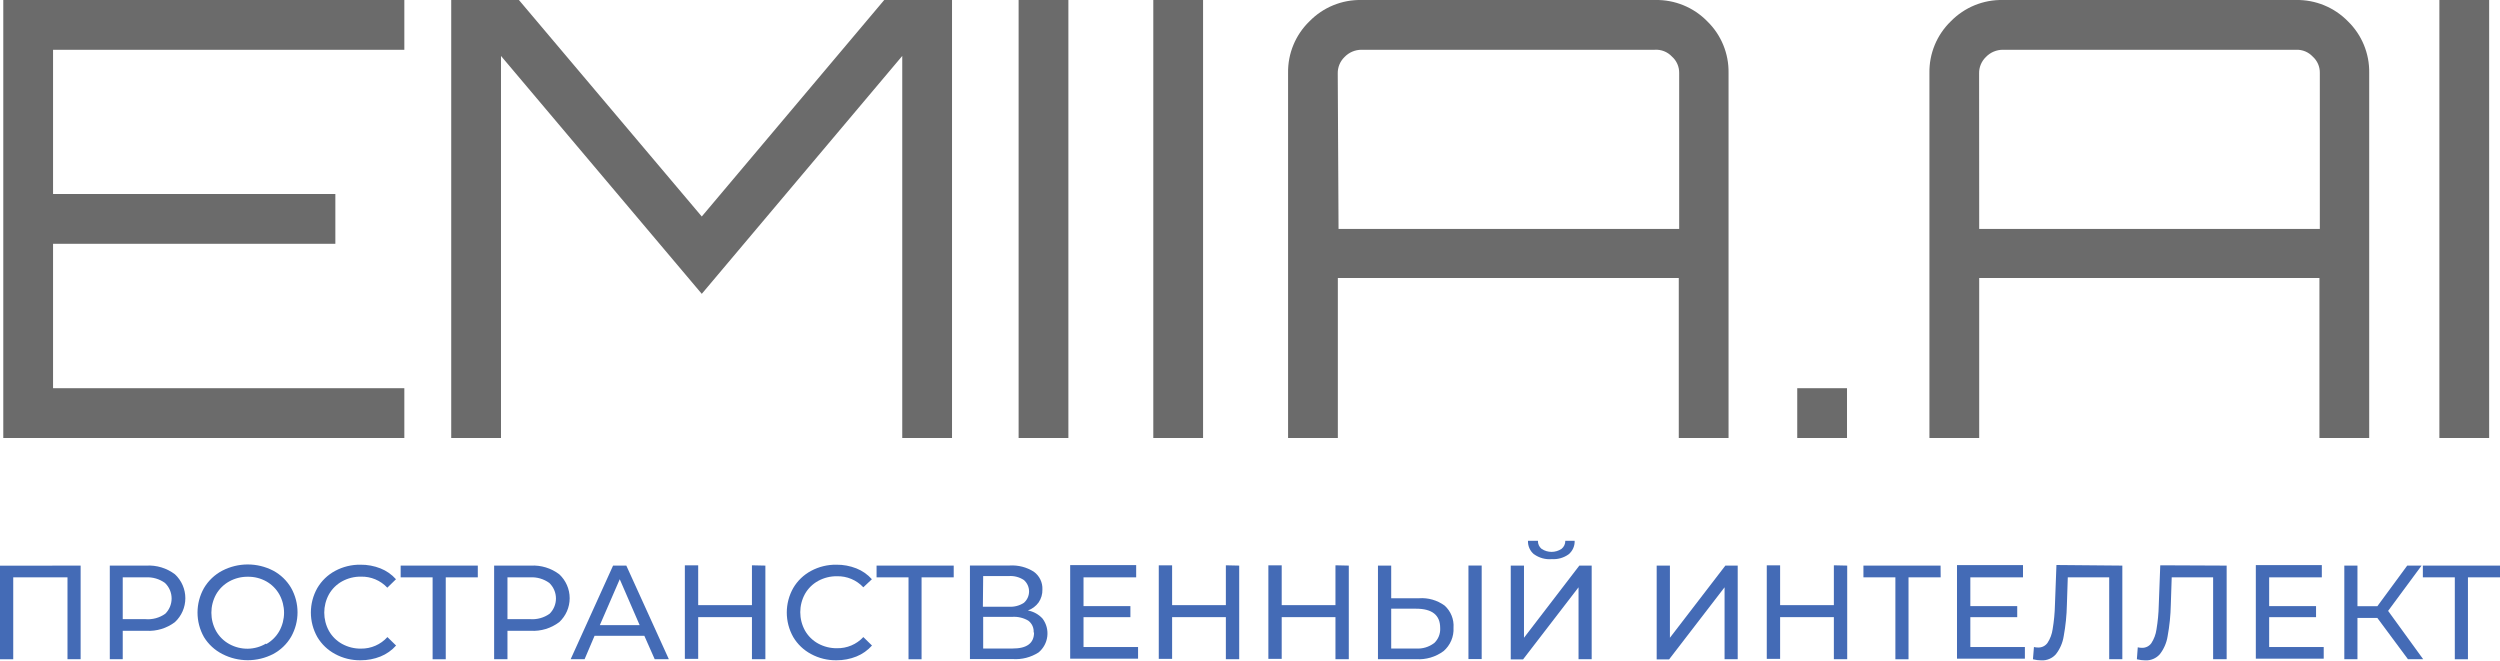
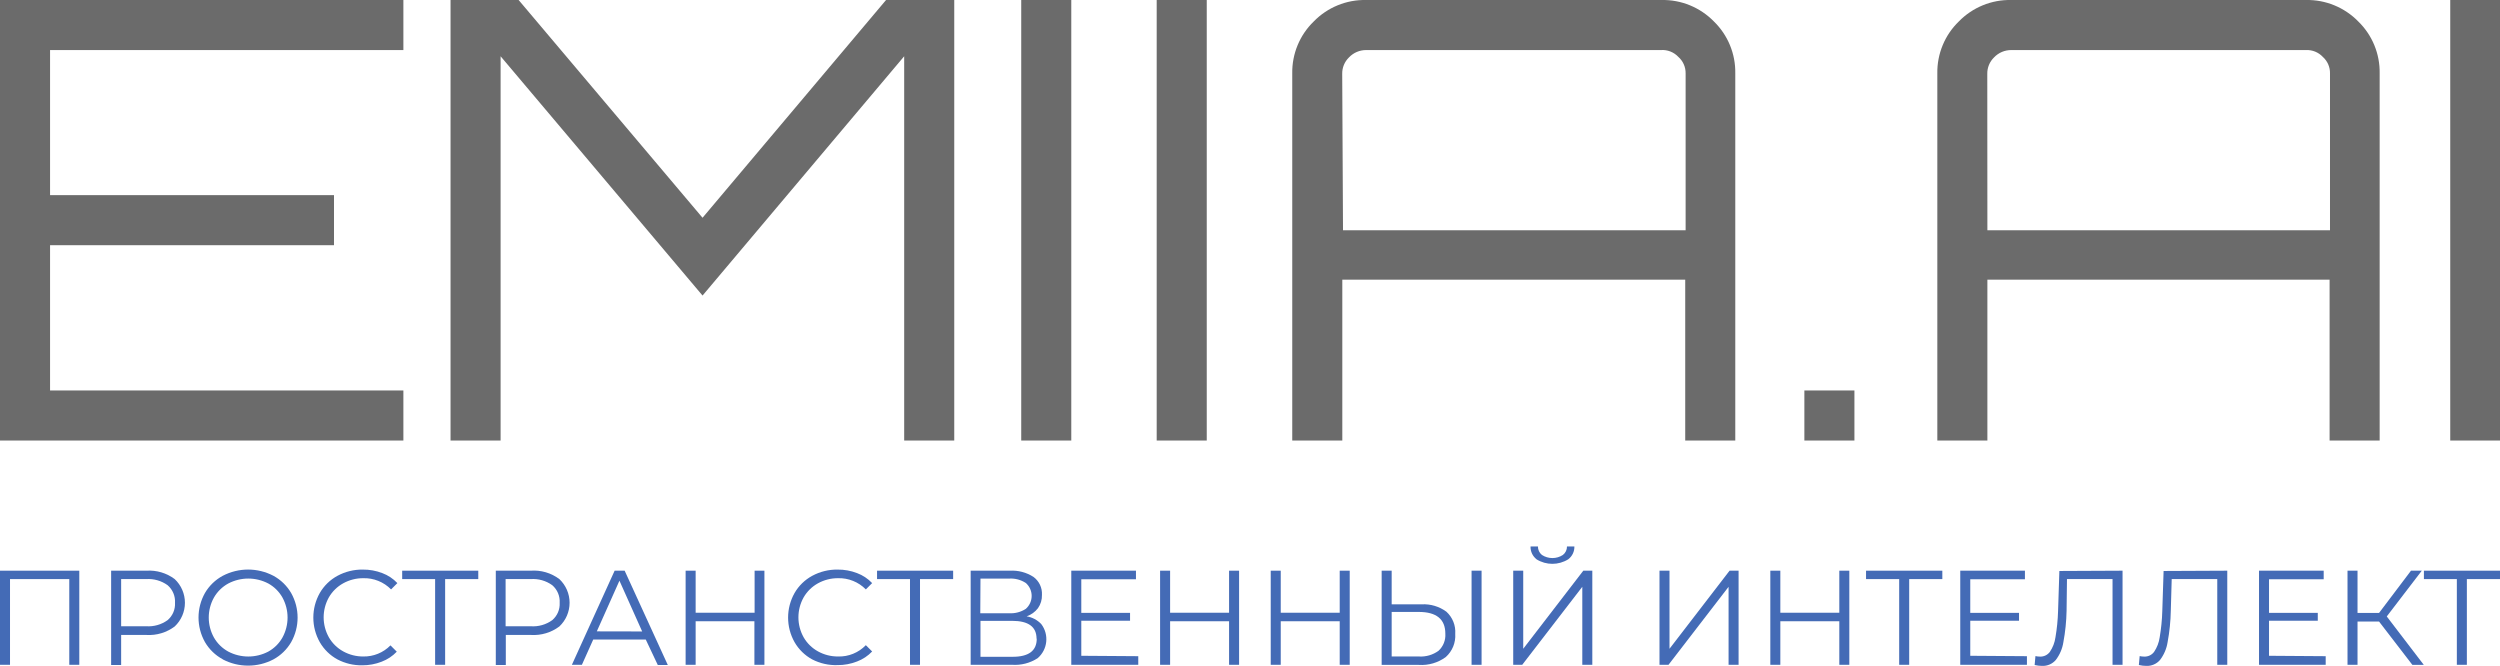
- <svg xmlns="http://www.w3.org/2000/svg" id="рус" width="251.15" height="66.32" viewBox="0 0 251.15 66.32">
-   <path d="M40.29,0V5H5V19.49H33.36v5H5V39H40.29v5H0V0ZM70.17,21.75,88.5,0h6.81V44h-5V5.62L70.17,29.52,50,5.62V44H45V0h6.8ZM102,44V0h5V44Zm13.53,0V0h5V44Zm21-44h29.43a7.11,7.11,0,0,1,5.22,2.14,7.06,7.06,0,0,1,2.14,5.19V44h-5V27.93H134.07V44h-5V7.33a7.06,7.06,0,0,1,2.15-5.19A7.1,7.1,0,0,1,136.46,0Zm-2.39,23h34.22V7.33a2.15,2.15,0,0,0-.73-1.65A2.17,2.17,0,0,0,165.89,5H136.46a2.35,2.35,0,0,0-1.72.73,2.23,2.23,0,0,0-.68,1.65Zm51.08,16v5h-5V39ZM200.89,0h29.43a7.11,7.11,0,0,1,5.22,2.14,7.06,7.06,0,0,1,2.14,5.19V44h-5V27.93H198.5V44h-5V7.33a7.06,7.06,0,0,1,2.15-5.19A7.11,7.11,0,0,1,200.89,0ZM198.5,23h34.22V7.33A2.15,2.15,0,0,0,232,5.68,2.16,2.16,0,0,0,230.33,5H200.89a2.35,2.35,0,0,0-1.72.73,2.23,2.23,0,0,0-.68,1.65Zm46.23,21V0h5V44Z" transform="translate(0.33 0)" style="fill: #6b6b6b" />
+ <svg xmlns="http://www.w3.org/2000/svg" id="рус" width="249.7" height="66.49" viewBox="0 0 249.7 66.49">
+   <path d="M40.29,0V5H5V19.49H33.36v5H5V39H40.29v5H0V0ZM70.17,21.75,88.5,0h6.81V44h-5V5.62L70.17,29.52,50,5.62V44H45V0h6.8ZM102,44V0h5V44Zm13.53,0V0h5V44Zm21-44h29.43a7.11,7.11,0,0,1,5.22,2.14,7.06,7.06,0,0,1,2.14,5.19V44h-5V27.93H134.07V44h-5V7.33a7.06,7.06,0,0,1,2.15-5.19A7.1,7.1,0,0,1,136.46,0Zm-2.39,23h34.22V7.33a2.15,2.15,0,0,0-.73-1.65A2.17,2.17,0,0,0,165.89,5H136.46a2.35,2.35,0,0,0-1.72.73,2.23,2.23,0,0,0-.68,1.65Zm51.08,16v5h-5V39ZM200.89,0h29.43a7.11,7.11,0,0,1,5.22,2.14,7.06,7.06,0,0,1,2.14,5.19V44h-5V27.93H198.5V44h-5V7.33a7.06,7.06,0,0,1,2.15-5.19A7.11,7.11,0,0,1,200.89,0ZM198.5,23h34.22V7.33A2.15,2.15,0,0,0,232,5.68,2.16,2.16,0,0,0,230.33,5H200.89a2.35,2.35,0,0,0-1.72.73,2.23,2.23,0,0,0-.68,1.65Zm46.23,21V0h5V44Z" transform="translate(0 0)" style="fill: #6b6b6b" />
  <g>
-     <path d="M7.77,56.82v9.4H6.45V58H1v8.23H-.33v-9.4Z" transform="translate(0.33 0)" style="fill: #446bb6" />
-     <path d="M17.24,57.69a3.28,3.28,0,0,1,0,4.81,4.35,4.35,0,0,1-2.87.87H12v2.85H10.7v-9.4h3.67A4.35,4.35,0,0,1,17.24,57.69Zm-1,4a2.16,2.16,0,0,0,0-3.13A3,3,0,0,0,14.32,58H12V62.2h2.28A3,3,0,0,0,16.27,61.66Z" transform="translate(0.33 0)" style="fill: #446bb6" />
-     <path d="M22,65.7A4.62,4.62,0,0,1,20.16,64a5,5,0,0,1,0-4.92A4.63,4.63,0,0,1,22,57.33a5.56,5.56,0,0,1,5.12,0,4.59,4.59,0,0,1,1.79,1.72,5,5,0,0,1,0,4.93,4.58,4.58,0,0,1-1.79,1.72,5.56,5.56,0,0,1-5.12,0Zm4.43-1a3.45,3.45,0,0,0,1.3-1.3,3.81,3.81,0,0,0,0-3.69,3.45,3.45,0,0,0-1.3-1.3,3.69,3.69,0,0,0-1.86-.47,3.76,3.76,0,0,0-1.87.47,3.42,3.42,0,0,0-1.32,1.3,3.82,3.82,0,0,0,0,3.69,3.42,3.42,0,0,0,1.32,1.3,3.76,3.76,0,0,0,1.87.47A3.69,3.69,0,0,0,26.38,64.66Z" transform="translate(0.33 0)" style="fill: #446bb6" />
-     <path d="M33.33,65.7A4.59,4.59,0,0,1,31.55,64a5,5,0,0,1,0-4.93,4.59,4.59,0,0,1,1.79-1.72,5.23,5.23,0,0,1,2.55-.62,5.33,5.33,0,0,1,2,.37,4.12,4.12,0,0,1,1.56,1.09l-.87.85a3.5,3.5,0,0,0-2.65-1.11,3.83,3.83,0,0,0-1.89.47,3.41,3.41,0,0,0-1.32,1.3,3.82,3.82,0,0,0,0,3.69,3.41,3.41,0,0,0,1.32,1.3,3.83,3.83,0,0,0,1.89.47A3.51,3.51,0,0,0,38.59,64l.87.85a4.19,4.19,0,0,1-1.56,1.1,5.29,5.29,0,0,1-2,.38A5.19,5.19,0,0,1,33.33,65.7Z" transform="translate(0.33 0)" style="fill: #446bb6" />
-     <path d="M47.67,58H44.45v8.23H43.13V58H39.92V56.82h7.75Z" transform="translate(0.33 0)" style="fill: #446bb6" />
-     <path d="M55.85,57.69a3.28,3.28,0,0,1,0,4.81,4.35,4.35,0,0,1-2.87.87H50.65v2.85H49.31v-9.4H53A4.35,4.35,0,0,1,55.85,57.69Zm-1,4a2.16,2.16,0,0,0,0-3.13A3,3,0,0,0,52.93,58H50.65V62.2h2.28A3,3,0,0,0,54.88,61.66Z" transform="translate(0.33 0)" style="fill: #446bb6" />
-     <path d="M64.4,63.87h-5l-1,2.35H57l4.26-9.4h1.33l4.27,9.4H65.44Zm-.47-1.07-2-4.61-2,4.61Z" transform="translate(0.33 0)" style="fill: #446bb6" />
-     <path d="M76.56,56.82v9.4H75.21V62h-5.4v4.19H68.47v-9.4h1.34v4h5.4v-4Z" transform="translate(0.33 0)" style="fill: #446bb6" />
-     <path d="M81.14,65.7A4.59,4.59,0,0,1,79.36,64a5,5,0,0,1,0-4.93,4.59,4.59,0,0,1,1.79-1.72,5.23,5.23,0,0,1,2.55-.62,5.33,5.33,0,0,1,2,.37,4.12,4.12,0,0,1,1.56,1.09L86.4,59a3.5,3.5,0,0,0-2.65-1.11,3.83,3.83,0,0,0-1.89.47,3.41,3.41,0,0,0-1.32,1.3,3.82,3.82,0,0,0,0,3.69,3.41,3.41,0,0,0,1.32,1.3,3.83,3.83,0,0,0,1.89.47A3.51,3.51,0,0,0,86.4,64l.87.85a4.19,4.19,0,0,1-1.56,1.1,5.29,5.29,0,0,1-2,.38A5.19,5.19,0,0,1,81.14,65.7Z" transform="translate(0.33 0)" style="fill: #446bb6" />
-     <path d="M95.48,58H92.25v8.23H90.94V58H87.73V56.82h7.75Z" transform="translate(0.33 0)" style="fill: #446bb6" />
-     <path d="M104.41,62.15a2.49,2.49,0,0,1-.4,3.39,4.27,4.27,0,0,1-2.6.67h-4.3v-9.4h4a4.06,4.06,0,0,1,2.41.62,2.08,2.08,0,0,1,.87,1.79,2.18,2.18,0,0,1-.38,1.3,2.29,2.29,0,0,1-1.08.81A2.61,2.61,0,0,1,104.41,62.15Zm-6-1.2h2.62a2.46,2.46,0,0,0,1.5-.39,1.52,1.52,0,0,0,0-2.29,2.43,2.43,0,0,0-1.49-.4H98.44Zm5.1,2.59a1.35,1.35,0,0,0-.54-1.19,2.82,2.82,0,0,0-1.62-.38H98.44v3.18h2.94Q103.55,65.16,103.55,63.54Z" transform="translate(0.33 0)" style="fill: #446bb6" />
-     <path d="M114,65v1.17h-6.82v-9.4h6.63V58h-5.29v2.89h4.71V62h-4.71v3Z" transform="translate(0.33 0)" style="fill: #446bb6" />
-     <path d="M124.16,56.82v9.4h-1.34V62h-5.4v4.19h-1.34v-9.4h1.34v4h5.4v-4Z" transform="translate(0.33 0)" style="fill: #446bb6" />
-     <path d="M135.17,56.82v9.4h-1.34V62h-5.4v4.19h-1.34v-9.4h1.34v4h5.4v-4Z" transform="translate(0.33 0)" style="fill: #446bb6" />
-     <path d="M144.8,60.84a2.73,2.73,0,0,1,.89,2.22,2.89,2.89,0,0,1-1,2.35,4.16,4.16,0,0,1-2.75.81H138.1v-9.4h1.33v3.28h2.79A3.89,3.89,0,0,1,144.8,60.84Zm-1.07,3.78a1.91,1.91,0,0,0,.62-1.54q0-1.93-2.42-1.93h-2.5v4h2.5A2.69,2.69,0,0,0,143.72,64.62Zm3.46-7.81h1.33v9.4h-1.33Z" transform="translate(0.33 0)" style="fill: #446bb6" />
-     <path d="M151.44,56.82h1.33v7.25l5.56-7.25h1.24v9.4h-1.32V59l-5.57,7.24h-1.24Zm2.34-1.13a1.68,1.68,0,0,1-.61-1.36h1a1,1,0,0,0,.37.81,1.81,1.81,0,0,0,2,0,1,1,0,0,0,.38-.81h.94a1.68,1.68,0,0,1-.61,1.36,2.62,2.62,0,0,1-1.69.48A2.66,2.66,0,0,1,153.78,55.68Z" transform="translate(0.33 0)" style="fill: #446bb6" />
-     <path d="M166.1,56.82h1.33v7.25L173,56.82h1.24v9.4h-1.32V59l-5.57,7.24H166.1Z" transform="translate(0.33 0)" style="fill: #446bb6" />
-     <path d="M185.24,56.82v9.4H183.9V62h-5.4v4.19h-1.34v-9.4h1.34v4h5.4v-4Z" transform="translate(0.33 0)" style="fill: #446bb6" />
-     <path d="M194.63,58H191.4v8.23h-1.32V58h-3.21V56.82h7.75Z" transform="translate(0.33 0)" style="fill: #446bb6" />
-     <path d="M203.09,65v1.17h-6.82v-9.4h6.63V58h-5.29v2.89h4.71V62h-4.71v3Z" transform="translate(0.33 0)" style="fill: #446bb6" />
-     <path d="M212.88,56.82v9.4h-1.32V58H207.4l-.09,2.75a19.67,19.67,0,0,1-.32,3.16,3.93,3.93,0,0,1-.79,1.82,1.83,1.83,0,0,1-1.45.61,3.49,3.49,0,0,1-.85-.11L204,65a1.75,1.75,0,0,0,.43.05,1.11,1.11,0,0,0,.93-.46,3.37,3.37,0,0,0,.52-1.39,17,17,0,0,0,.23-2.44l.15-4Z" transform="translate(0.33 0)" style="fill: #446bb6" />
-     <path d="M223.36,56.82v9.4H222V58h-4.16l-.09,2.75a19.67,19.67,0,0,1-.32,3.16,3.93,3.93,0,0,1-.79,1.82,1.83,1.83,0,0,1-1.45.61,3.49,3.49,0,0,1-.85-.11l.09-1.2a1.75,1.75,0,0,0,.43.05,1.11,1.11,0,0,0,.93-.46,3.37,3.37,0,0,0,.52-1.39,17,17,0,0,0,.23-2.44l.15-4Z" transform="translate(0.33 0)" style="fill: #446bb6" />
-     <path d="M233.11,65v1.17h-6.82v-9.4h6.63V58h-5.29v2.89h4.71V62h-4.71v3Z" transform="translate(0.33 0)" style="fill: #446bb6" />
-     <path d="M238.5,62.08h-2v4.14h-1.32v-9.4h1.32V60.9h2l3-4.08h1.44l-3.36,4.55,3.52,4.85h-1.53Z" transform="translate(0.33 0)" style="fill: #446bb6" />
-     <path d="M250.83,58H247.6v8.23h-1.32V58h-3.21V56.82h7.75Z" transform="translate(0.33 0)" style="fill: #446bb6" />
+     <path d="M7.92,57V66.4h-1V57.84H1V66.4H0V57Z" transform="translate(0 0)" style="fill: #446bb6" />
+     <path d="M17.45,57.84a3.25,3.25,0,0,1,0,4.73,4.28,4.28,0,0,1-2.83.85H12.1v3h-1V57h3.52A4.25,4.25,0,0,1,17.45,57.84Zm-.71,4.1a2.12,2.12,0,0,0,.74-1.73,2.15,2.15,0,0,0-.74-1.76,3.28,3.28,0,0,0-2.14-.61H12.1v4.71h2.5A3.27,3.27,0,0,0,16.74,61.94Z" transform="translate(0 0)" style="fill: #446bb6" />
+     <path d="M22.25,65.85a4.57,4.57,0,0,1-1.78-1.72,5,5,0,0,1,0-4.9,4.57,4.57,0,0,1,1.78-1.72,5.45,5.45,0,0,1,5.06,0,4.58,4.58,0,0,1,1.77,1.72,5,5,0,0,1,0,4.91,4.58,4.58,0,0,1-1.77,1.72,5.45,5.45,0,0,1-5.06,0Zm4.55-.77a3.65,3.65,0,0,0,1.41-1.4,4.16,4.16,0,0,0,0-4,3.64,3.64,0,0,0-1.41-1.4,4.3,4.3,0,0,0-4,0,3.68,3.68,0,0,0-1.43,1.4,4.11,4.11,0,0,0,0,4,3.68,3.68,0,0,0,1.43,1.4,4.3,4.3,0,0,0,4,0Z" transform="translate(0 0)" style="fill: #446bb6" />
+     <path d="M33.7,65.86a4.53,4.53,0,0,1-1.76-1.72,5,5,0,0,1,0-4.91,4.52,4.52,0,0,1,1.77-1.72,5.18,5.18,0,0,1,2.53-.62,5.25,5.25,0,0,1,1.94.35,4,4,0,0,1,1.51,1l-.63.63a3.75,3.75,0,0,0-2.78-1.12,4.1,4.1,0,0,0-2,.51,3.74,3.74,0,0,0-1.43,1.4,4.08,4.08,0,0,0,0,4,3.73,3.73,0,0,0,1.43,1.4,4.09,4.09,0,0,0,2,.51A3.7,3.7,0,0,0,39,64.46l.63.63a4.07,4.07,0,0,1-1.51,1,5.21,5.21,0,0,1-1.94.36A5.13,5.13,0,0,1,33.7,65.86Z" transform="translate(0 0)" style="fill: #446bb6" />
+     <path d="M47.77,57.84H44.46V66.4h-1V57.84H40.17V57h7.6Z" transform="translate(0 0)" style="fill: #446bb6" />
+     <path d="M55.87,57.84a3.25,3.25,0,0,1,0,4.73,4.28,4.28,0,0,1-2.83.85H50.52v3h-1V57H53A4.25,4.25,0,0,1,55.87,57.84Zm-.71,4.1a2.12,2.12,0,0,0,.74-1.73,2.15,2.15,0,0,0-.74-1.76A3.28,3.28,0,0,0,53,57.84h-2.5v4.71H53A3.27,3.27,0,0,0,55.16,61.94Z" transform="translate(0 0)" style="fill: #446bb6" />
+     <path d="M64.5,63.88H59.25L58.12,66.4h-1L61.39,57h1l4.31,9.42h-1Zm-.36-.81L61.87,58l-2.26,5.06Z" transform="translate(0 0)" style="fill: #446bb6" />
+     <path d="M76.35,57V66.4h-1V62.05H69.48V66.4h-1V57h1v4.2h5.89V57Z" transform="translate(0 0)" style="fill: #446bb6" />
+     <path d="M81.12,65.86a4.53,4.53,0,0,1-1.76-1.72,5,5,0,0,1,0-4.91,4.52,4.52,0,0,1,1.77-1.72,5.18,5.18,0,0,1,2.53-.62,5.25,5.25,0,0,1,1.94.35,4,4,0,0,1,1.51,1l-.63.63a3.75,3.75,0,0,0-2.78-1.12,4.1,4.1,0,0,0-2,.51,3.74,3.74,0,0,0-1.43,1.4,4.08,4.08,0,0,0,0,4,3.73,3.73,0,0,0,1.43,1.4,4.09,4.09,0,0,0,2,.51,3.7,3.7,0,0,0,2.78-1.13l.63.63a4.07,4.07,0,0,1-1.51,1,5.21,5.21,0,0,1-1.94.36A5.13,5.13,0,0,1,81.12,65.86Z" transform="translate(0 0)" style="fill: #446bb6" />
+     <path d="M95.2,57.84H91.89V66.4h-1V57.84H87.6V57h7.6Z" transform="translate(0 0)" style="fill: #446bb6" />
+     <path d="M104,62.33a2.5,2.5,0,0,1-.36,3.41,4.17,4.17,0,0,1-2.55.66H96.95V57h3.92a3.93,3.93,0,0,1,2.35.62,2.08,2.08,0,0,1,.85,1.79,2.19,2.19,0,0,1-.4,1.34,2.41,2.41,0,0,1-1.13.81A2.6,2.6,0,0,1,104,62.33Zm-6.09-1.08h2.88a2.73,2.73,0,0,0,1.67-.44,1.72,1.72,0,0,0,0-2.58,2.73,2.73,0,0,0-1.67-.44H97.93Zm5.62,2.54q0-1.78-2.44-1.78H97.93v3.59h3.19Q103.55,65.61,103.55,63.79Z" transform="translate(0 0)" style="fill: #446bb6" />
+     <path d="M113.69,65.54v.86H107V57h6.46v.86H108v3.35h4.87V62H108v3.5Z" transform="translate(0 0)" style="fill: #446bb6" />
+     <path d="M123.76,57V66.4h-1V62.05h-5.89V66.4h-1V57h1v4.2h5.89V57Z" transform="translate(0 0)" style="fill: #446bb6" />
+     <path d="M134.81,57V66.4h-1V62.05h-5.89V66.4h-1V57h1v4.2h5.89V57Z" transform="translate(0 0)" style="fill: #446bb6" />
+     <path d="M144.47,61.1a2.74,2.74,0,0,1,.88,2.21,2.85,2.85,0,0,1-.94,2.31,4.08,4.08,0,0,1-2.7.79H138V57h1v3.36h3A3.82,3.82,0,0,1,144.47,61.1ZM143.68,65a2.12,2.12,0,0,0,.68-1.71q0-2.17-2.66-2.17H139v4.45h2.73A3,3,0,0,0,143.68,65Zm3.3-8h1V66.4h-1Z" transform="translate(0 0)" style="fill: #446bb6" />
+     <path d="M151.14,57h1v7.8l6-7.8h.9V66.4h-1V58.61l-6,7.79h-.9Zm2.33-1.14a1.56,1.56,0,0,1-.6-1.28h.74a1.06,1.06,0,0,0,.4.85,1.92,1.92,0,0,0,2.09,0,1.05,1.05,0,0,0,.41-.85h.74a1.56,1.56,0,0,1-.61,1.28,3,3,0,0,1-3.18,0Z" transform="translate(0 0)" style="fill: #446bb6" />
+     <path d="M165.75,57h1v7.8l6-7.8h.9V66.4h-1V58.61l-6,7.79h-.9Z" transform="translate(0 0)" style="fill: #446bb6" />
+     <path d="M184.71,57V66.4h-1V62.05h-5.89V66.4h-1V57h1v4.2h5.89V57Z" transform="translate(0 0)" style="fill: #446bb6" />
+     <path d="M194,57.84h-3.31V66.4h-1V57.84h-3.31V57H194Z" transform="translate(0 0)" style="fill: #446bb6" />
+     <path d="M202.45,65.54v.86h-6.66V57h6.46v.86h-5.46v3.35h4.87V62h-4.87v3.5Z" transform="translate(0 0)" style="fill: #446bb6" />
+     <path d="M212,57V66.4h-1V57.84h-4.55L206.41,61a19.16,19.16,0,0,1-.32,3.14,3.89,3.89,0,0,1-.76,1.78,1.71,1.71,0,0,1-1.36.59,3.22,3.22,0,0,1-.75-.09l.08-.89a1.92,1.92,0,0,0,.44.05,1.17,1.17,0,0,0,1-.47,3.44,3.44,0,0,0,.56-1.46,18.76,18.76,0,0,0,.26-2.62l.13-4Z" transform="translate(0 0)" style="fill: #446bb6" />
+     <path d="M222.46,57V66.4h-1V57.84h-4.55L216.82,61a19.16,19.16,0,0,1-.32,3.14,3.89,3.89,0,0,1-.76,1.78,1.71,1.71,0,0,1-1.36.59,3.22,3.22,0,0,1-.75-.09l.08-.89a1.92,1.92,0,0,0,.44.05,1.17,1.17,0,0,0,1-.47,3.44,3.44,0,0,0,.56-1.46,18.76,18.76,0,0,0,.26-2.62l.13-4Z" transform="translate(0 0)" style="fill: #446bb6" />
+     <path d="M232.29,65.54v.86h-6.66V57h6.46v.86h-5.46v3.35h4.87V62h-4.87v3.5Z" transform="translate(0 0)" style="fill: #446bb6" />
+     <path d="M237.62,62.08h-2.15V66.4h-1V57h1v4.22h2.15L240.81,57h1.08l-3.5,4.57,3.7,4.84h-1.14Z" transform="translate(0 0)" style="fill: #446bb6" />
+     <path d="M249.7,57.84h-3.31V66.4h-1V57.84H242.1V57h7.6Z" transform="translate(0 0)" style="fill: #446bb6" />
  </g>
</svg>
